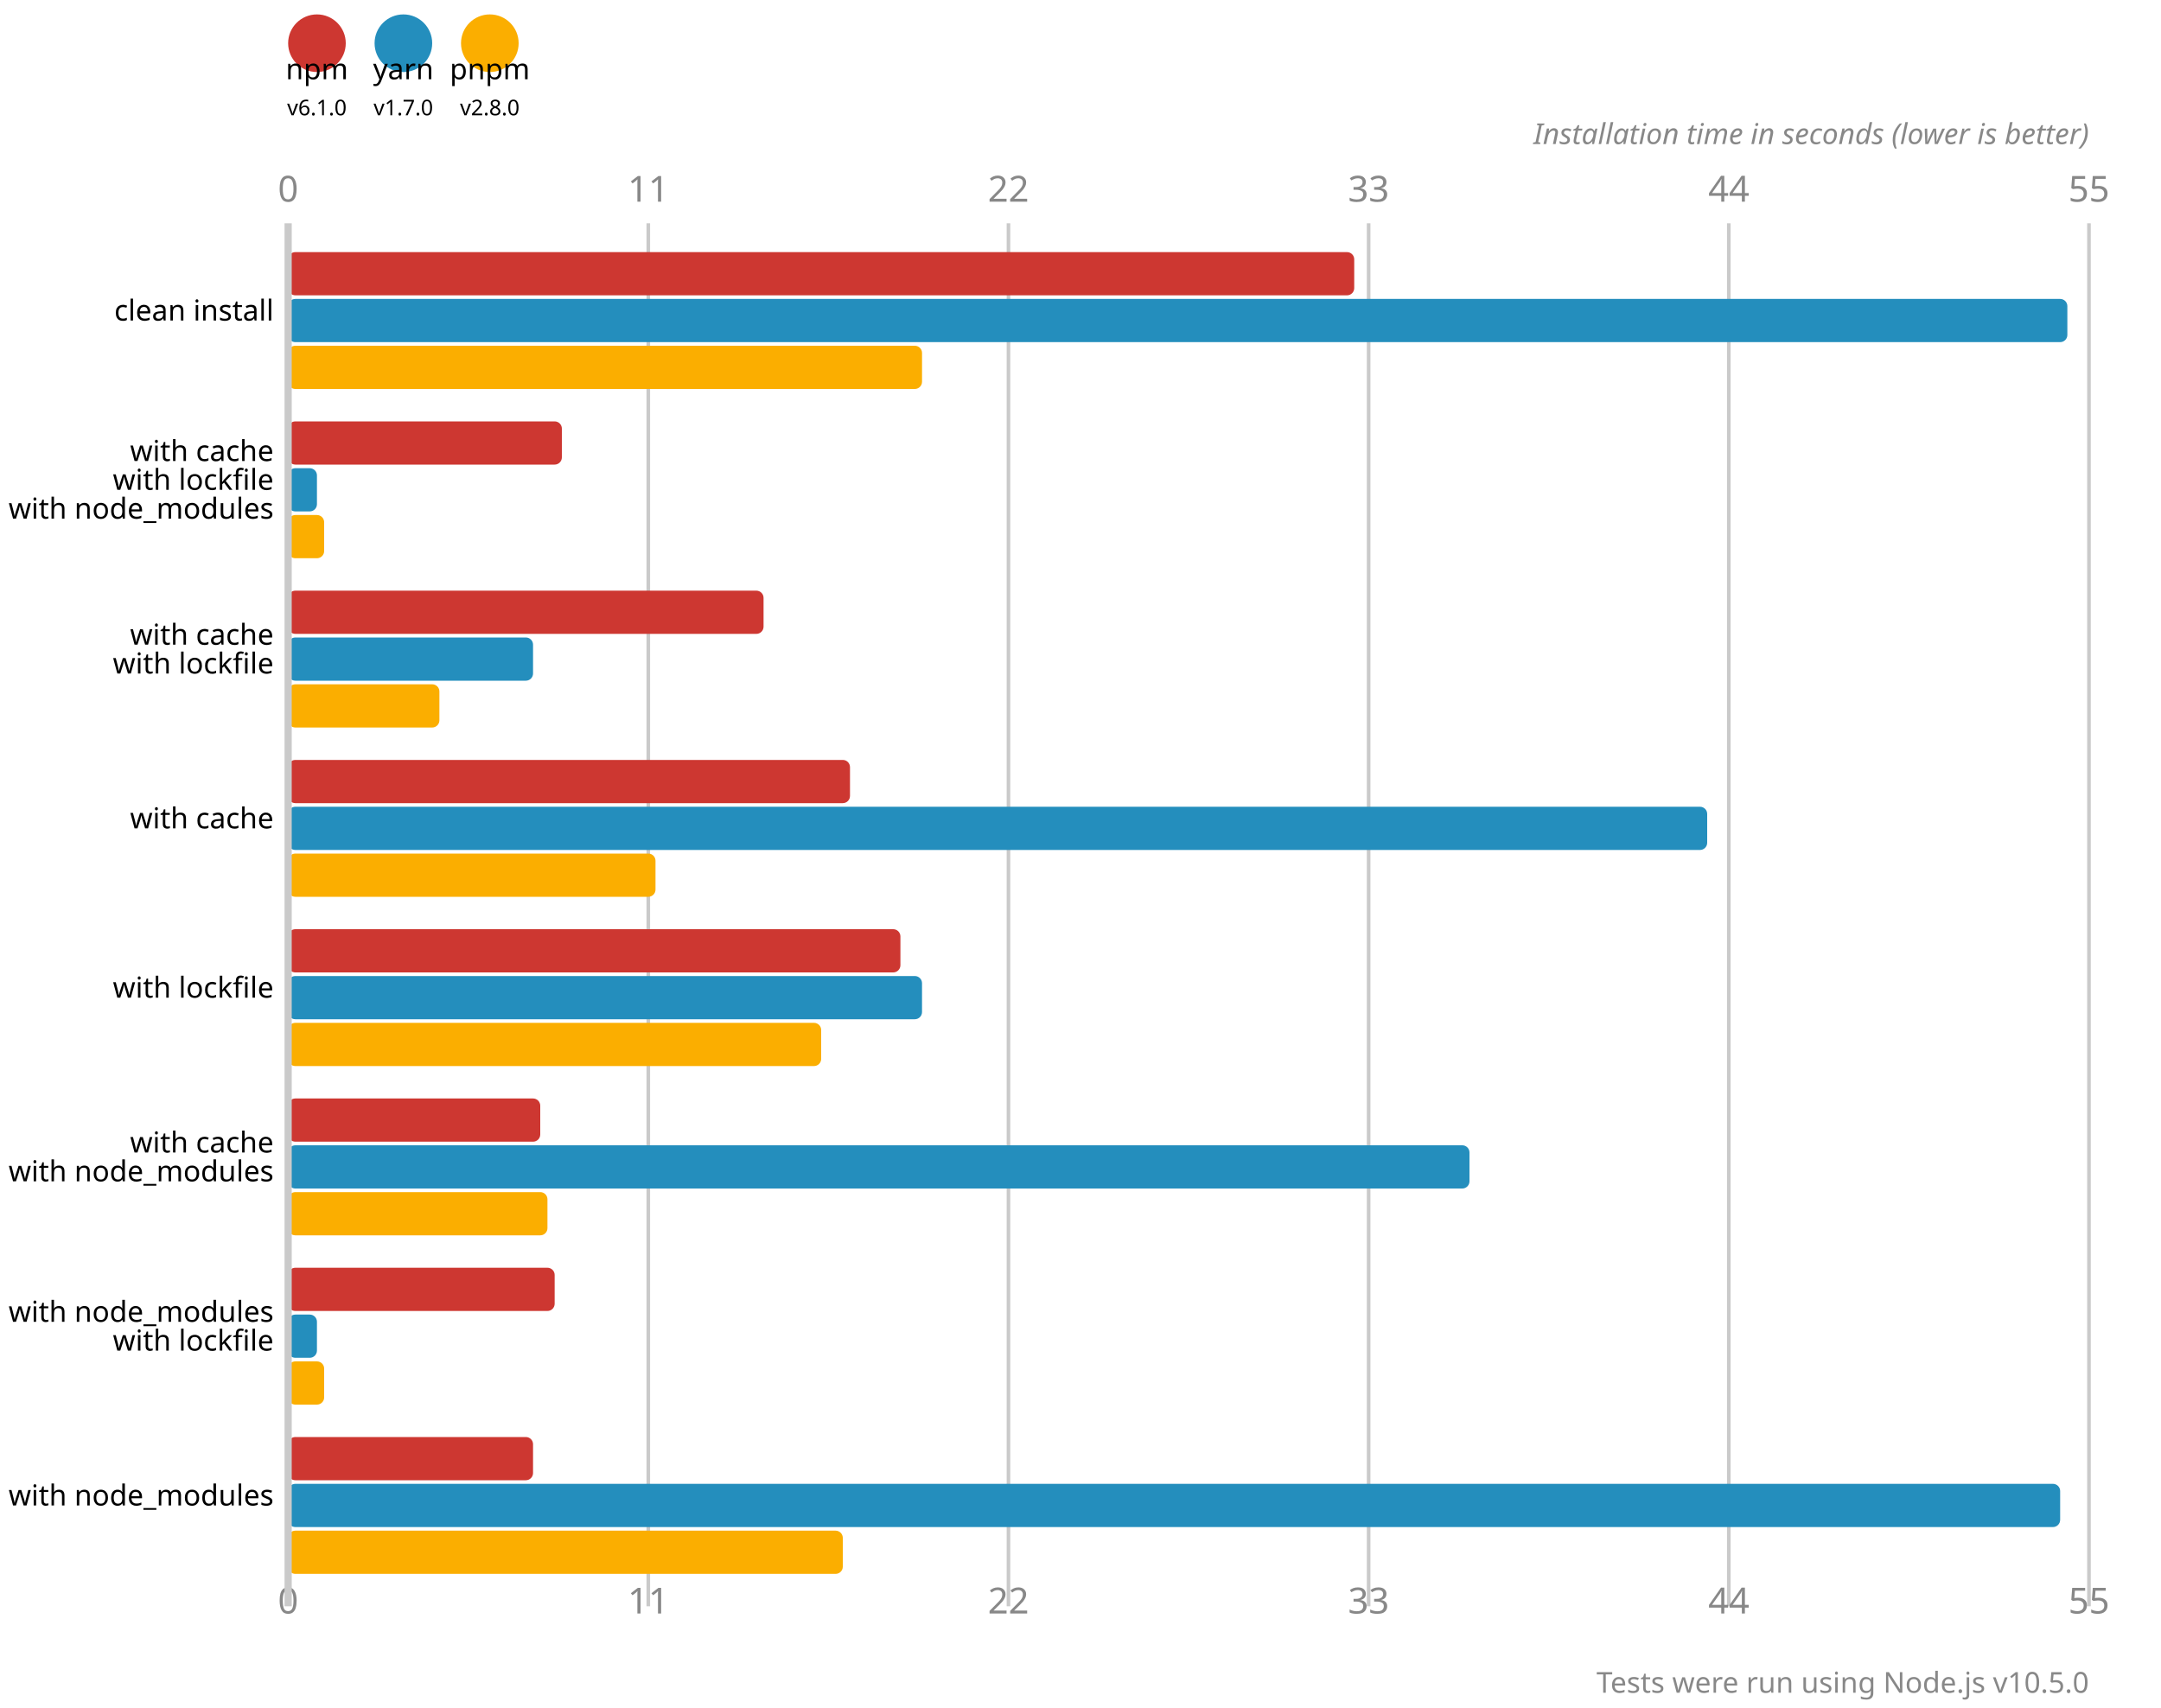
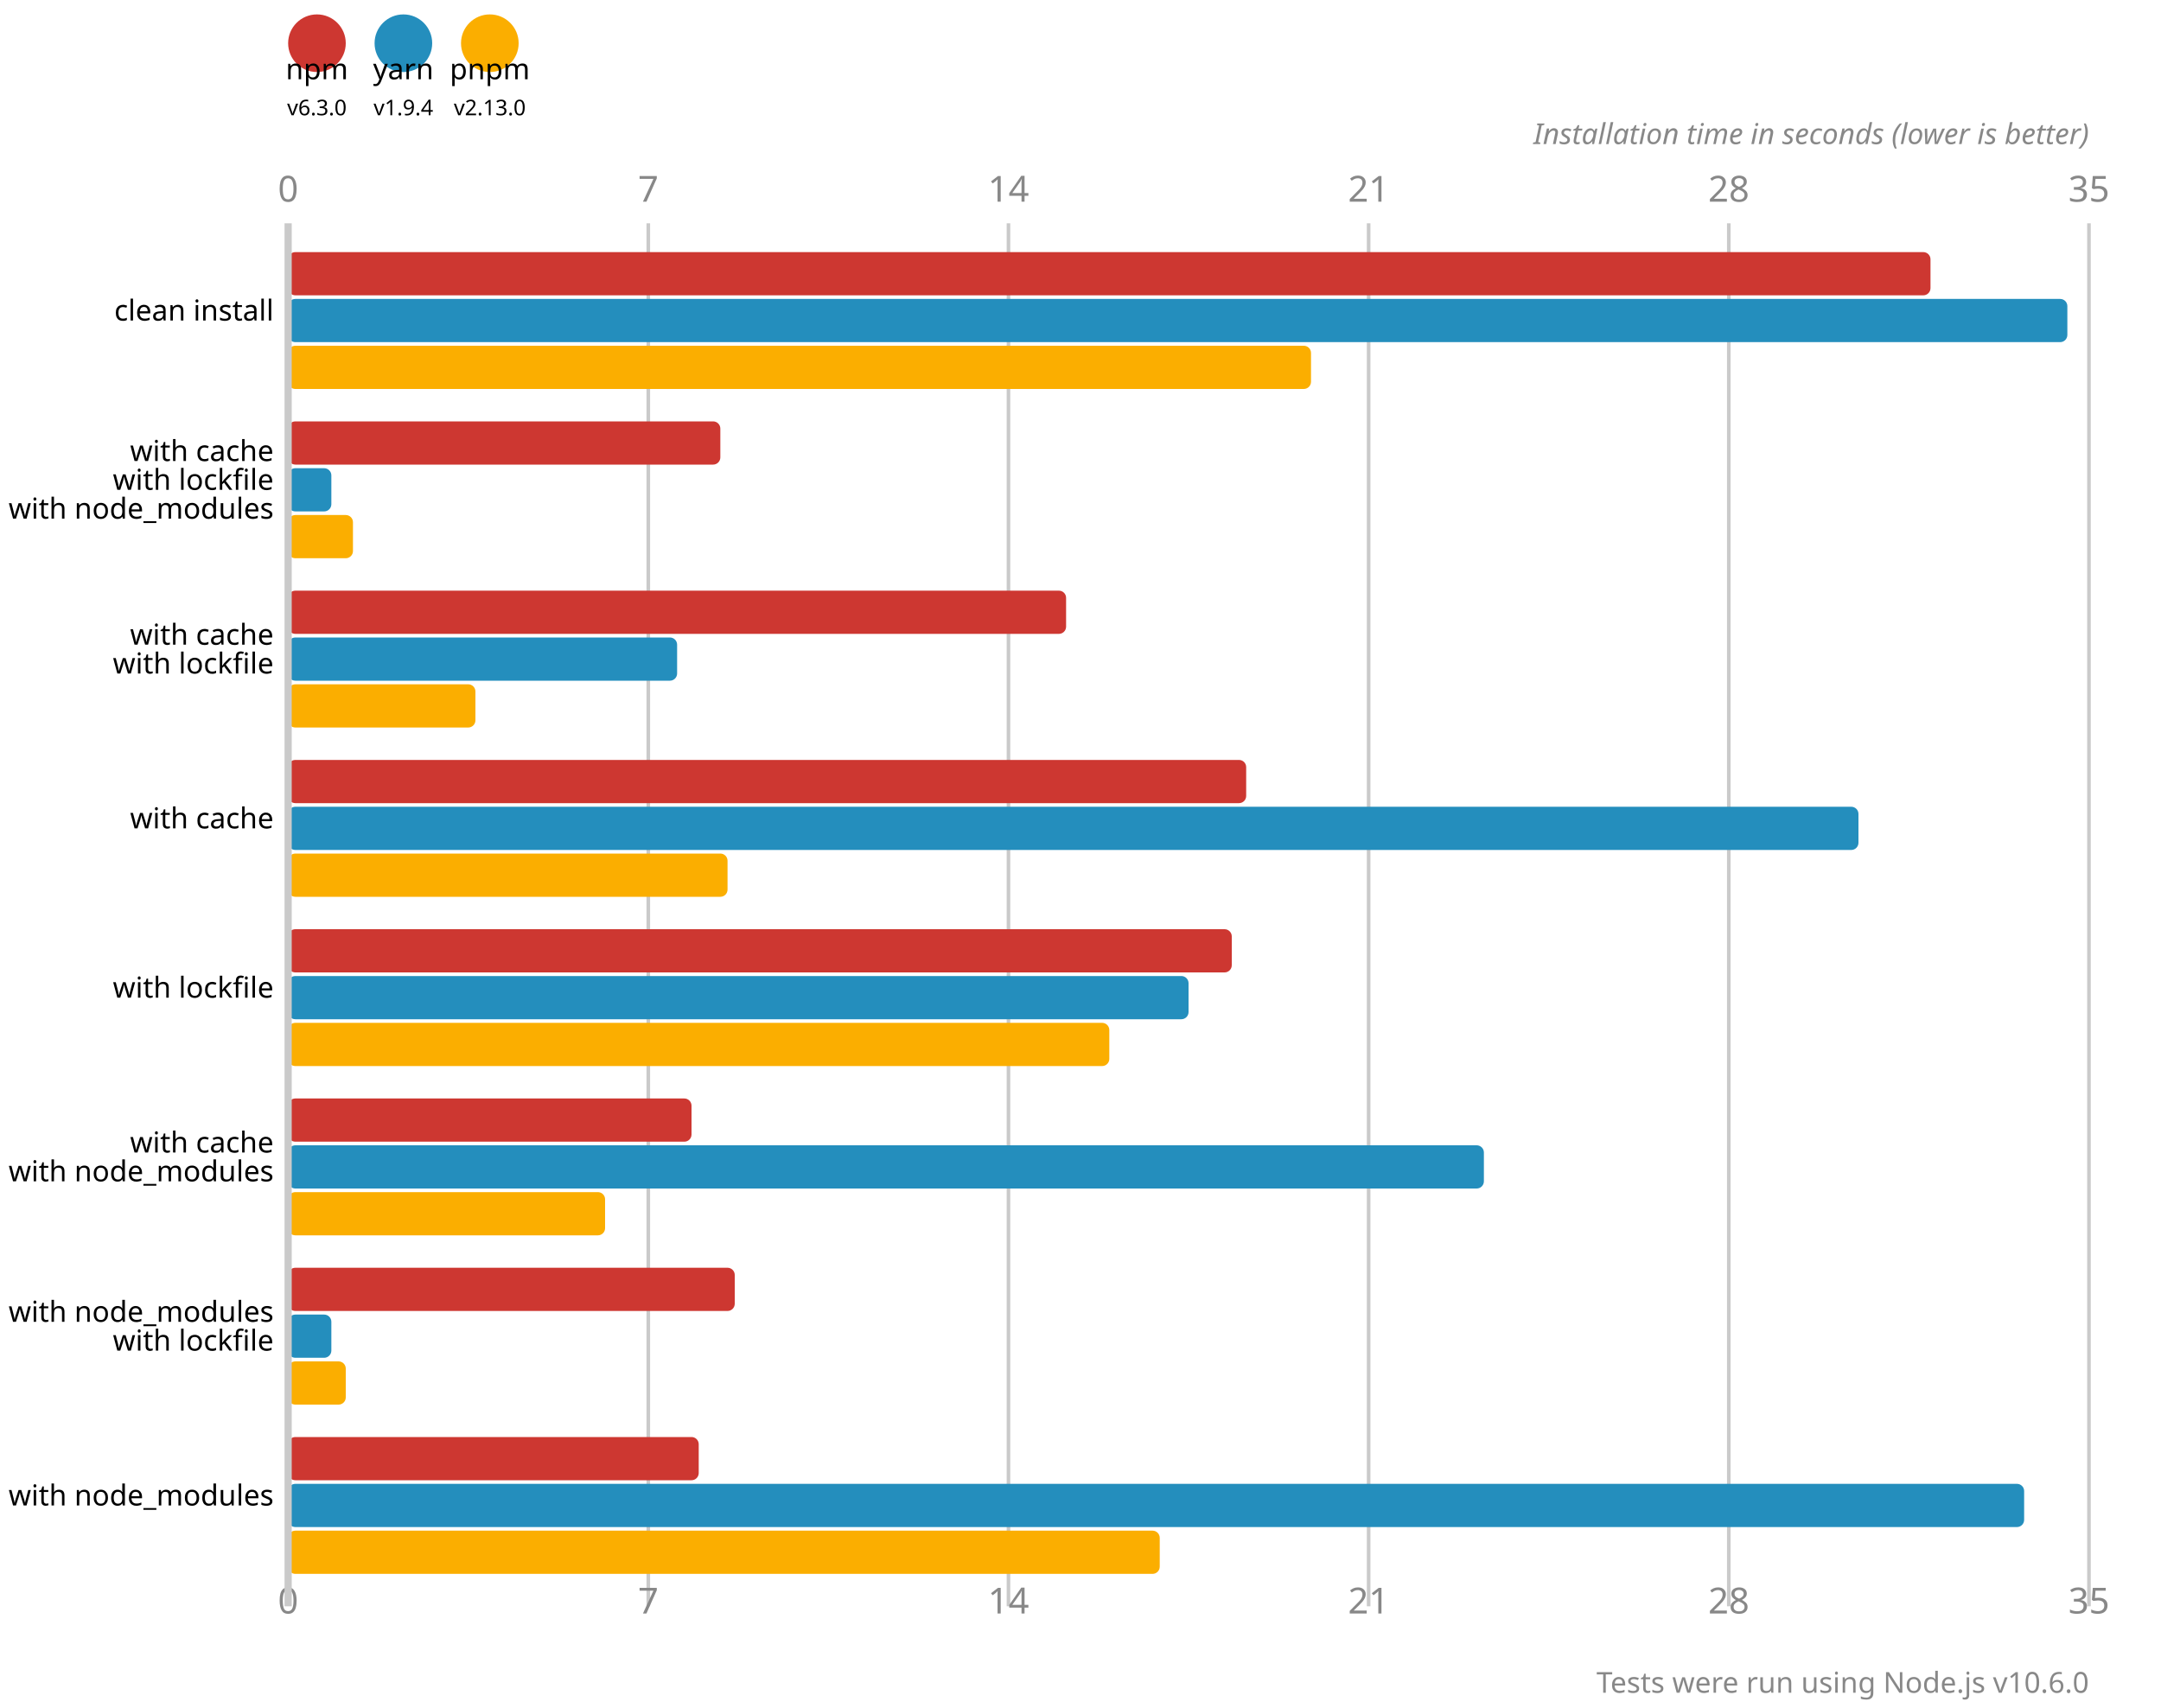
<svg xmlns="http://www.w3.org/2000/svg" version="1.1" viewBox="0 0 300 237">
  <circle cx="44" cy="6" r="4" fill="#cd3731" />
  <text x="44" y="11" font-size="4" font-family="system-ui" alignment-baseline="hanging" text-anchor="middle">npm</text>
-   <text x="44" y="16" font-size="3" font-family="system-ui" alignment-baseline="hanging" text-anchor="middle">v6.1.0</text>
+   <text x="44" y="16" font-size="3" font-family="system-ui" alignment-baseline="hanging" text-anchor="middle">v6.3.0</text>
  <circle cx="56" cy="6" r="4" fill="#248ebd" />
  <text x="56" y="11" font-size="4" font-family="system-ui" alignment-baseline="hanging" text-anchor="middle">yarn</text>
-   <text x="56" y="16" font-size="3" font-family="system-ui" alignment-baseline="hanging" text-anchor="middle">v1.7.0</text>
+   <text x="56" y="16" font-size="3" font-family="system-ui" alignment-baseline="hanging" text-anchor="middle">v1.9.4</text>
  <circle cx="68" cy="6" r="4" fill="#fbae00" />
  <text x="68" y="11" font-size="4" font-family="system-ui" alignment-baseline="hanging" text-anchor="middle">pnpm</text>
-   <text x="68" y="16" font-size="3" font-family="system-ui" alignment-baseline="hanging" text-anchor="middle">v2.8.0</text>
+   <text x="68" y="16" font-size="3" font-family="system-ui" alignment-baseline="hanging" text-anchor="middle">v2.13.0</text>
  <text x="40" y="28" fill="#888" font-size="5" font-family="system-ui" text-anchor="middle">0</text>
  <text x="40" y="224" fill="#888" font-size="5" font-family="system-ui" text-anchor="middle" alignment-baseline="hanging">0</text>
  <line x1="90" y1="31" x2="90" y2="223" stroke-width="0.5" stroke="#cacaca" />
-   <text x="90" y="28" fill="#888" font-size="5" font-family="system-ui" text-anchor="middle">11</text>
-   <text x="90" y="224" fill="#888" font-size="5" font-family="system-ui" text-anchor="middle" alignment-baseline="hanging">11</text>
+   <text x="90" y="28" fill="#888" font-size="5" font-family="system-ui" text-anchor="middle">7</text>
+   <text x="90" y="224" fill="#888" font-size="5" font-family="system-ui" text-anchor="middle" alignment-baseline="hanging">7</text>
  <line x1="140" y1="31" x2="140" y2="223" stroke-width="0.5" stroke="#cacaca" />
-   <text x="140" y="28" fill="#888" font-size="5" font-family="system-ui" text-anchor="middle">22</text>
-   <text x="140" y="224" fill="#888" font-size="5" font-family="system-ui" text-anchor="middle" alignment-baseline="hanging">22</text>
+   <text x="140" y="28" fill="#888" font-size="5" font-family="system-ui" text-anchor="middle">14</text>
+   <text x="140" y="224" fill="#888" font-size="5" font-family="system-ui" text-anchor="middle" alignment-baseline="hanging">14</text>
  <line x1="190" y1="31" x2="190" y2="223" stroke-width="0.5" stroke="#cacaca" />
-   <text x="190" y="28" fill="#888" font-size="5" font-family="system-ui" text-anchor="middle">33</text>
-   <text x="190" y="224" fill="#888" font-size="5" font-family="system-ui" text-anchor="middle" alignment-baseline="hanging">33</text>
+   <text x="190" y="28" fill="#888" font-size="5" font-family="system-ui" text-anchor="middle">21</text>
+   <text x="190" y="224" fill="#888" font-size="5" font-family="system-ui" text-anchor="middle" alignment-baseline="hanging">21</text>
  <line x1="240" y1="31" x2="240" y2="223" stroke-width="0.5" stroke="#cacaca" />
-   <text x="240" y="28" fill="#888" font-size="5" font-family="system-ui" text-anchor="middle">44</text>
-   <text x="240" y="224" fill="#888" font-size="5" font-family="system-ui" text-anchor="middle" alignment-baseline="hanging">44</text>
+   <text x="240" y="28" fill="#888" font-size="5" font-family="system-ui" text-anchor="middle">28</text>
+   <text x="240" y="224" fill="#888" font-size="5" font-family="system-ui" text-anchor="middle" alignment-baseline="hanging">28</text>
  <line x1="290" y1="31" x2="290" y2="223" stroke-width="0.5" stroke="#cacaca" />
-   <text x="290" y="28" fill="#888" font-size="5" font-family="system-ui" text-anchor="middle">55</text>
-   <text x="290" y="224" fill="#888" font-size="5" font-family="system-ui" text-anchor="middle" alignment-baseline="hanging">55</text>
+   <text x="290" y="28" fill="#888" font-size="5" font-family="system-ui" text-anchor="middle">35</text>
+   <text x="290" y="224" fill="#888" font-size="5" font-family="system-ui" text-anchor="middle" alignment-baseline="hanging">35</text>
  <text x="290" y="20" font-size="4" font-family="system-ui" font-style="italic" text-anchor="end" fill="#888">Installation time in seconds (lower is better)</text>
-   <rect x="40" y="35" width="148" height="6" fill="#cd3731" rx="1" ry="1" />
+   <rect x="40" y="35" width="228" height="6" fill="#cd3731" rx="1" ry="1" />
  <rect x="40" y="41.5" width="247" height="6" fill="#248ebd" rx="1" ry="1" />
-   <rect x="40" y="48" width="88" height="6" fill="#fbae00" rx="1" ry="1" />
-   <rect x="40" y="58.5" width="38" height="6" fill="#cd3731" rx="1" ry="1" />
-   <rect x="40" y="65" width="4" height="6" fill="#248ebd" rx="1" ry="1" />
-   <rect x="40" y="71.5" width="5" height="6" fill="#fbae00" rx="1" ry="1" />
-   <rect x="40" y="82" width="66" height="6" fill="#cd3731" rx="1" ry="1" />
-   <rect x="40" y="88.5" width="34" height="6" fill="#248ebd" rx="1" ry="1" />
-   <rect x="40" y="95" width="21" height="6" fill="#fbae00" rx="1" ry="1" />
-   <rect x="40" y="105.5" width="78" height="6" fill="#cd3731" rx="1" ry="1" />
-   <rect x="40" y="112" width="197" height="6" fill="#248ebd" rx="1" ry="1" />
-   <rect x="40" y="118.5" width="51" height="6" fill="#fbae00" rx="1" ry="1" />
-   <rect x="40" y="129" width="85" height="6" fill="#cd3731" rx="1" ry="1" />
-   <rect x="40" y="135.5" width="88" height="6" fill="#248ebd" rx="1" ry="1" />
-   <rect x="40" y="142" width="74" height="6" fill="#fbae00" rx="1" ry="1" />
-   <rect x="40" y="152.5" width="35" height="6" fill="#cd3731" rx="1" ry="1" />
-   <rect x="40" y="159" width="164" height="6" fill="#248ebd" rx="1" ry="1" />
-   <rect x="40" y="165.5" width="36" height="6" fill="#fbae00" rx="1" ry="1" />
-   <rect x="40" y="176" width="37" height="6" fill="#cd3731" rx="1" ry="1" />
-   <rect x="40" y="182.5" width="4" height="6" fill="#248ebd" rx="1" ry="1" />
-   <rect x="40" y="189" width="5" height="6" fill="#fbae00" rx="1" ry="1" />
-   <rect x="40" y="199.5" width="34" height="6" fill="#cd3731" rx="1" ry="1" />
-   <rect x="40" y="206" width="246" height="6" fill="#248ebd" rx="1" ry="1" />
-   <rect x="40" y="212.5" width="77" height="6" fill="#fbae00" rx="1" ry="1" />
+   <rect x="40" y="48" width="142" height="6" fill="#fbae00" rx="1" ry="1" />
+   <rect x="40" y="58.5" width="60" height="6" fill="#cd3731" rx="1" ry="1" />
+   <rect x="40" y="65" width="6" height="6" fill="#248ebd" rx="1" ry="1" />
+   <rect x="40" y="71.5" width="9" height="6" fill="#fbae00" rx="1" ry="1" />
+   <rect x="40" y="82" width="108" height="6" fill="#cd3731" rx="1" ry="1" />
+   <rect x="40" y="88.5" width="54" height="6" fill="#248ebd" rx="1" ry="1" />
+   <rect x="40" y="95" width="26" height="6" fill="#fbae00" rx="1" ry="1" />
+   <rect x="40" y="105.5" width="133" height="6" fill="#cd3731" rx="1" ry="1" />
+   <rect x="40" y="112" width="218" height="6" fill="#248ebd" rx="1" ry="1" />
+   <rect x="40" y="118.5" width="61" height="6" fill="#fbae00" rx="1" ry="1" />
+   <rect x="40" y="129" width="131" height="6" fill="#cd3731" rx="1" ry="1" />
+   <rect x="40" y="135.5" width="125" height="6" fill="#248ebd" rx="1" ry="1" />
+   <rect x="40" y="142" width="114" height="6" fill="#fbae00" rx="1" ry="1" />
+   <rect x="40" y="152.5" width="56" height="6" fill="#cd3731" rx="1" ry="1" />
+   <rect x="40" y="159" width="166" height="6" fill="#248ebd" rx="1" ry="1" />
+   <rect x="40" y="165.5" width="44" height="6" fill="#fbae00" rx="1" ry="1" />
+   <rect x="40" y="176" width="62" height="6" fill="#cd3731" rx="1" ry="1" />
+   <rect x="40" y="182.5" width="6" height="6" fill="#248ebd" rx="1" ry="1" />
+   <rect x="40" y="189" width="8" height="6" fill="#fbae00" rx="1" ry="1" />
+   <rect x="40" y="199.5" width="57" height="6" fill="#cd3731" rx="1" ry="1" />
+   <rect x="40" y="206" width="241" height="6" fill="#248ebd" rx="1" ry="1" />
+   <rect x="40" y="212.5" width="121" height="6" fill="#fbae00" rx="1" ry="1" />
  <line x1="40" y1="31" x2="40" y2="223" stroke-width="1" stroke="#cacaca" />
  <text x="38" y="44.5" font-size="4" font-family="system-ui" alignment-baseline="middle" text-anchor="end">clean install</text>
  <text x="38" y="64" font-size="4" font-family="system-ui" alignment-baseline="middle" text-anchor="end">with cache</text>
  <text x="38" y="68" font-size="4" font-family="system-ui" alignment-baseline="middle" text-anchor="end">with lockfile</text>
  <text x="38" y="72" font-size="4" font-family="system-ui" alignment-baseline="middle" text-anchor="end">with node_modules</text>
  <text x="38" y="89.5" font-size="4" font-family="system-ui" alignment-baseline="middle" text-anchor="end">with cache</text>
  <text x="38" y="93.5" font-size="4" font-family="system-ui" alignment-baseline="middle" text-anchor="end">with lockfile</text>
  <text x="38" y="115" font-size="4" font-family="system-ui" alignment-baseline="middle" text-anchor="end">with cache</text>
  <text x="38" y="138.5" font-size="4" font-family="system-ui" alignment-baseline="middle" text-anchor="end">with lockfile</text>
  <text x="38" y="160" font-size="4" font-family="system-ui" alignment-baseline="middle" text-anchor="end">with cache</text>
  <text x="38" y="164" font-size="4" font-family="system-ui" alignment-baseline="middle" text-anchor="end">with node_modules</text>
  <text x="38" y="183.5" font-size="4" font-family="system-ui" alignment-baseline="middle" text-anchor="end">with node_modules</text>
  <text x="38" y="187.5" font-size="4" font-family="system-ui" alignment-baseline="middle" text-anchor="end">with lockfile</text>
  <text x="38" y="209" font-size="4" font-family="system-ui" alignment-baseline="middle" text-anchor="end">with node_modules</text>
-   <text x="290" y="235" font-size="4" font-family="system-ui" text-anchor="end" fill="#888">Tests were run using Node.js v10.5.0</text>
+   <text x="290" y="235" font-size="4" font-family="system-ui" text-anchor="end" fill="#888">Tests were run using Node.js v10.6.0</text>
</svg>
